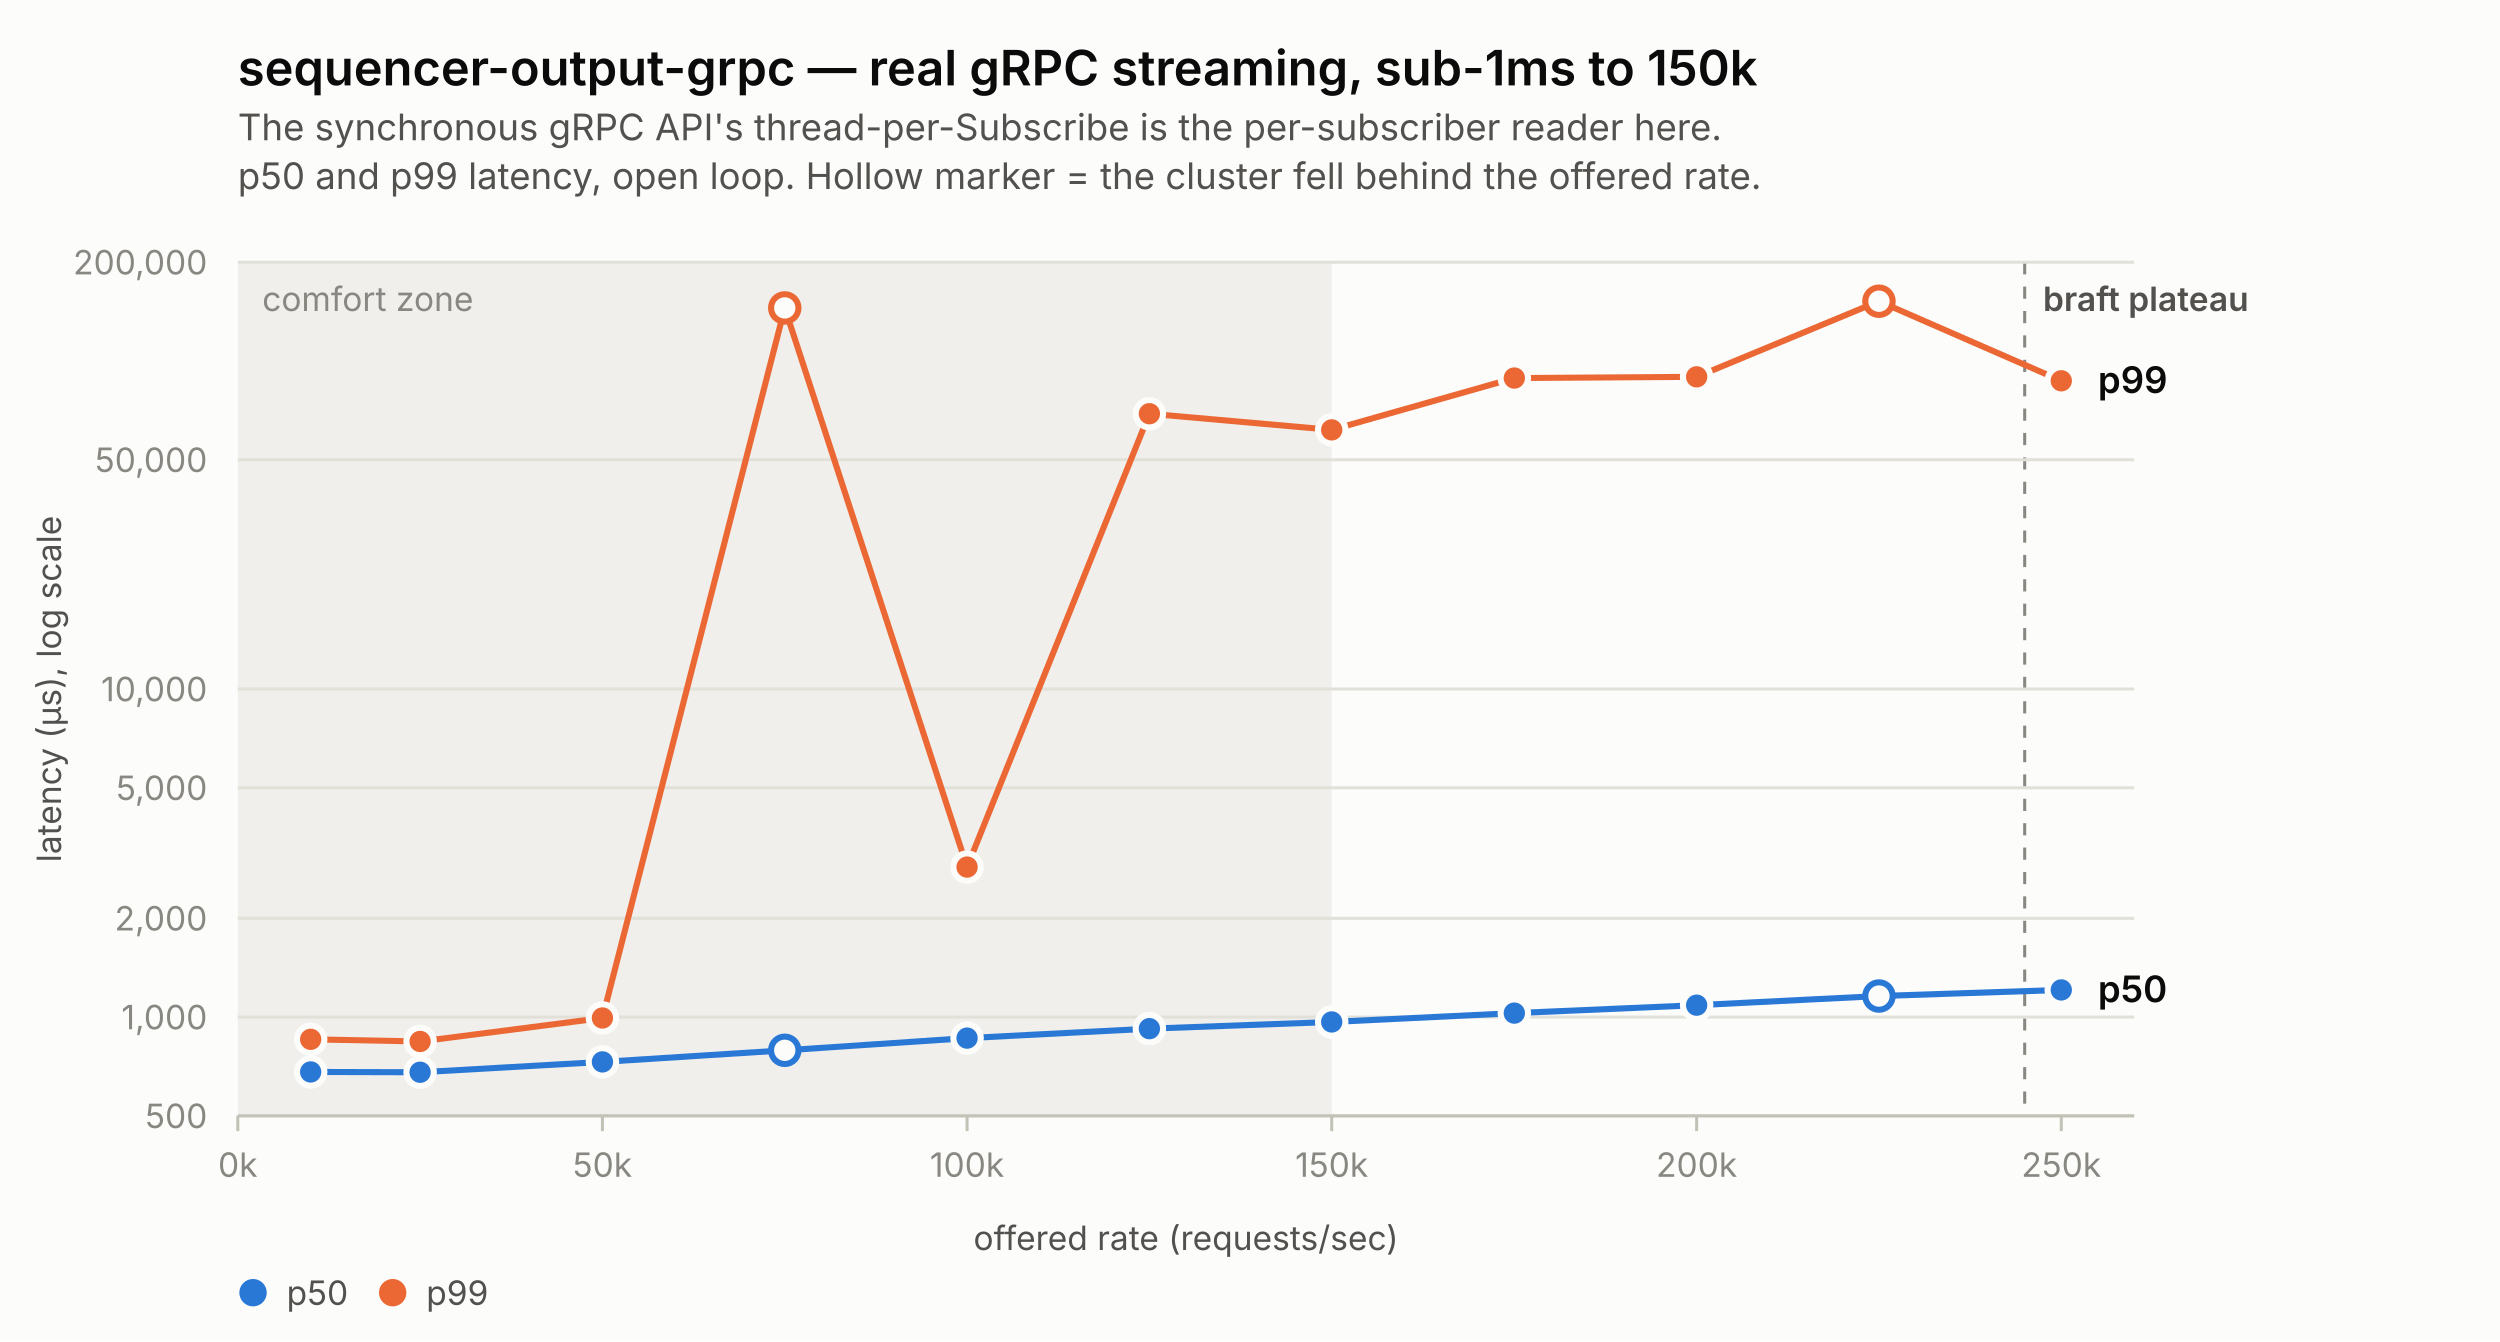
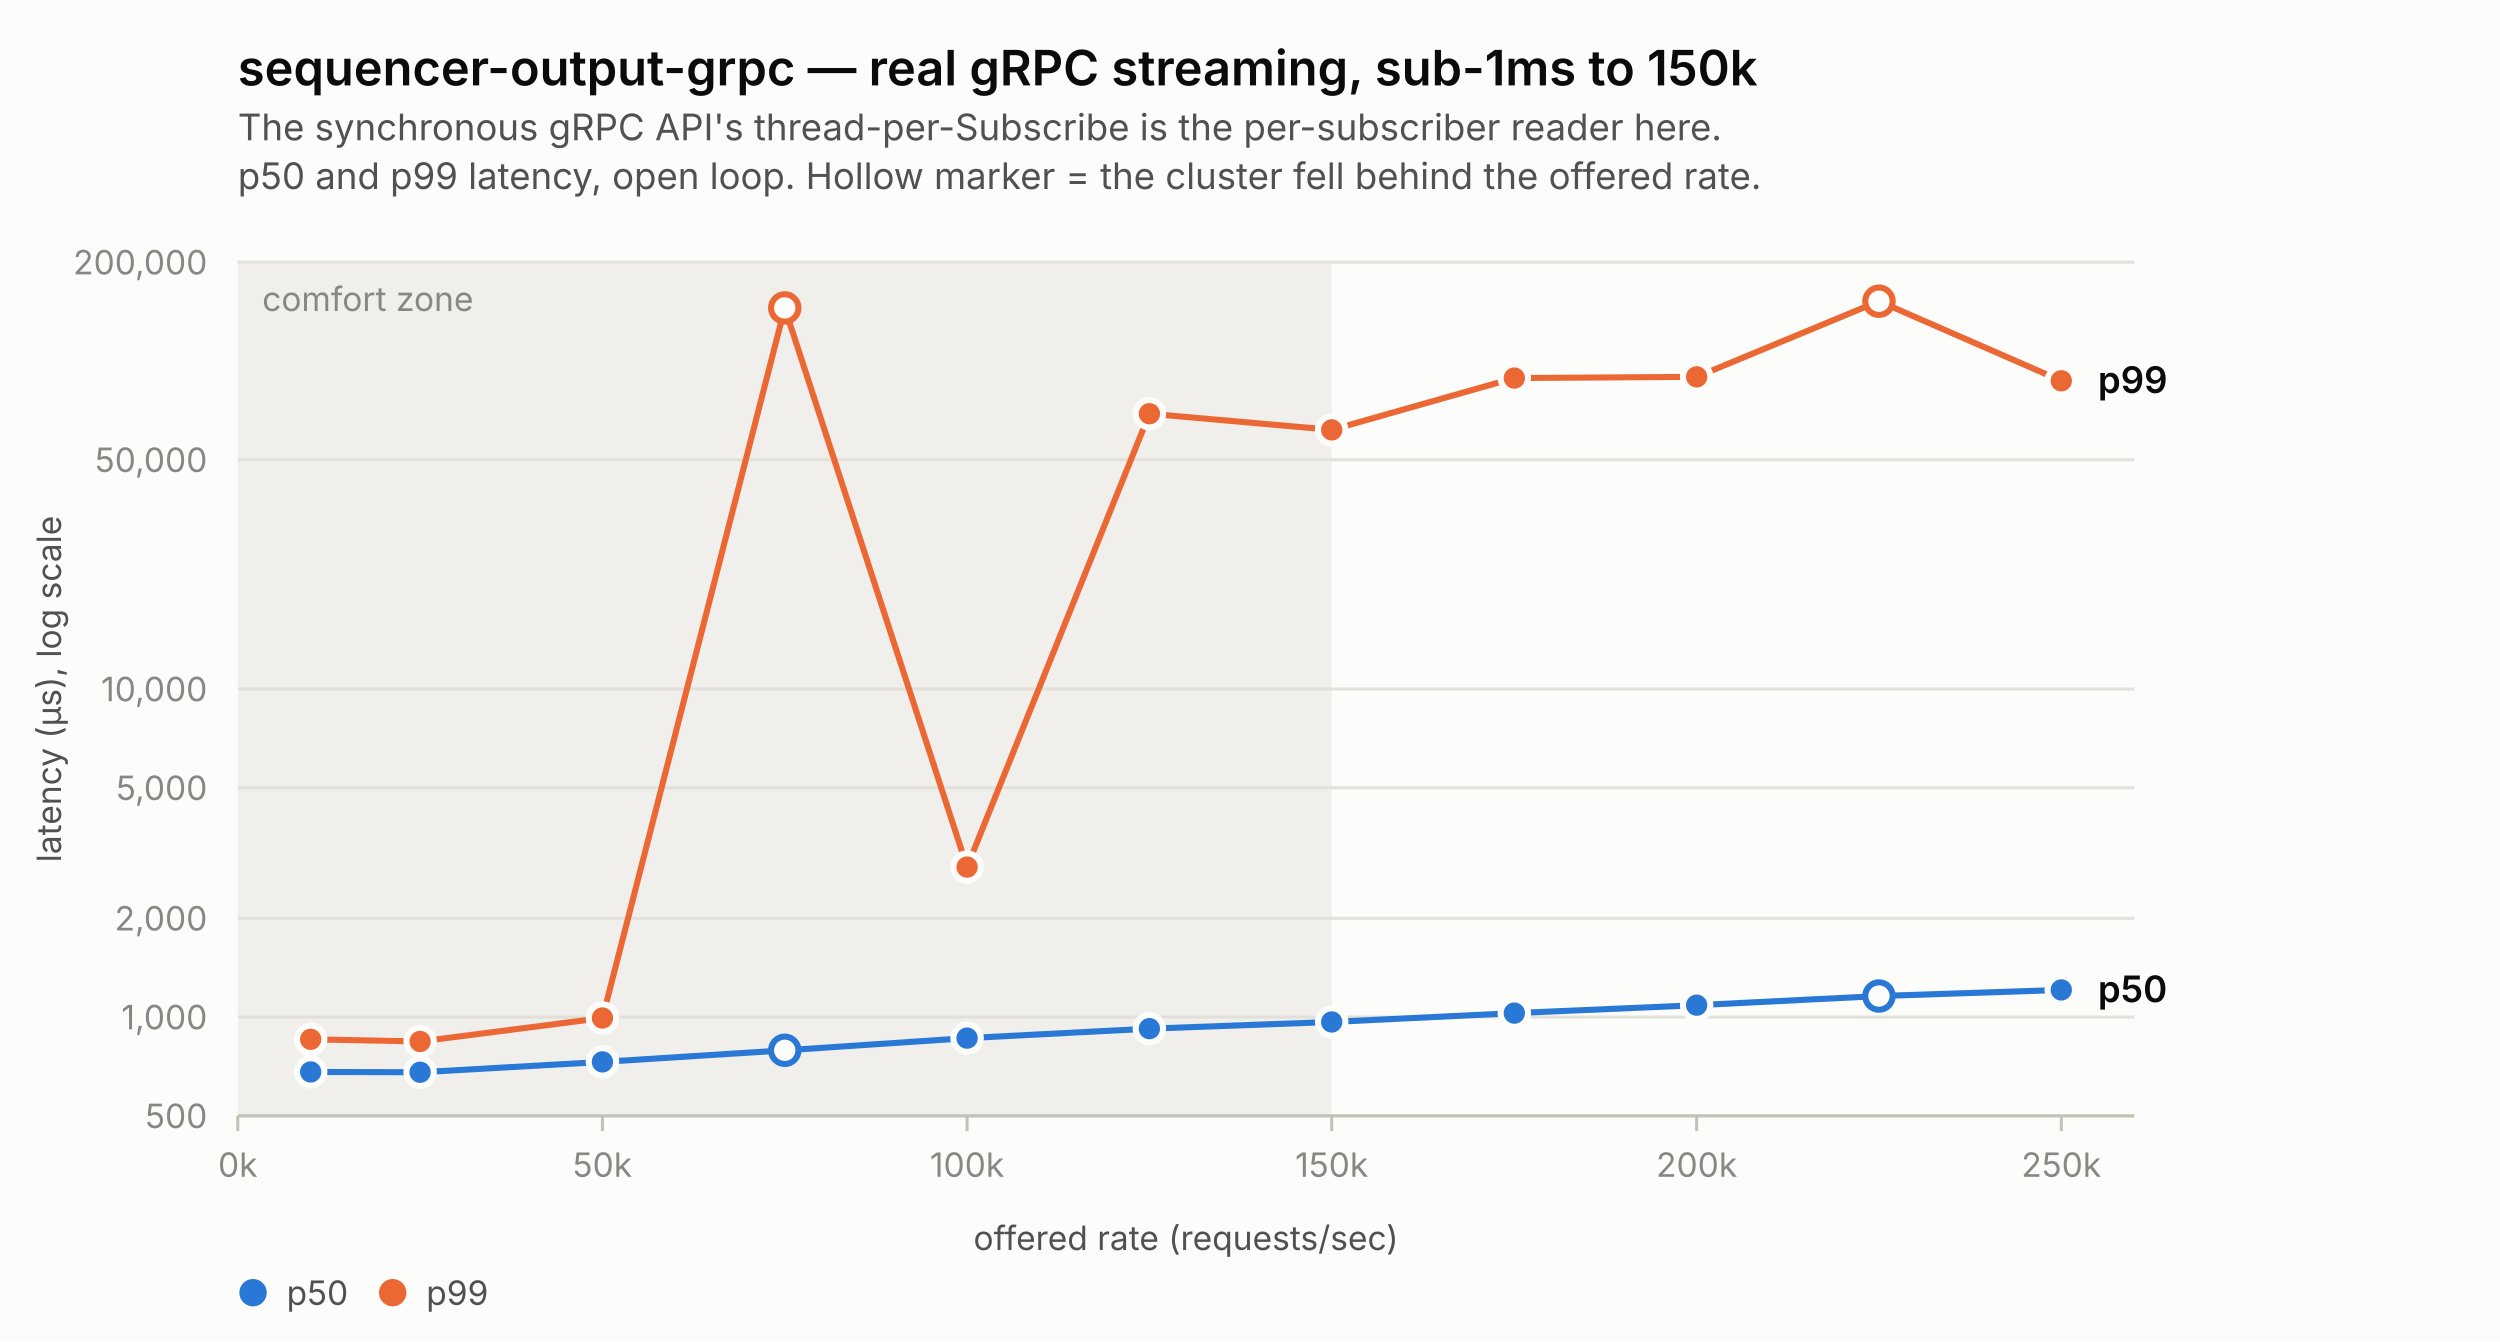
<svg xmlns="http://www.w3.org/2000/svg" width="820" height="440" viewBox="0 0 820 440" font-family="system-ui,-apple-system,&quot;Segoe UI&quot;,sans-serif" role="img" aria-label="sequencer-output-grpc — real gRPC streaming, sub-1ms to 150k">
  <rect width="820" height="440" fill="#fcfcfb" />
  <text x="78" y="28" font-size="16" font-weight="600" fill="#0b0b0b">sequencer-output-grpc — real gRPC streaming, sub-1ms to 150k</text>
  <text x="78" y="46" font-size="12" fill="#52514e">The synchronous gRPC API's thread-per-Subscribe is the per-subscriber reader here.</text>
  <text x="78" y="62" font-size="12" fill="#52514e">p50 and p99 latency, open loop. Hollow marker = the cluster fell behind the offered rate.</text>
  <rect x="78" y="86" width="358.8" height="280" fill="#f0efec" />
  <text x="86" y="102" font-size="11" fill="#898781">comfort zone</text>
-   <line x1="664.1" y1="86" x2="664.1" y2="366" stroke="#898781" stroke-width="1" stroke-dasharray="4 4" />
-   <text x="670.1" y="102" font-size="11" font-weight="600" fill="#52514e">braft plateau</text>
  <line x1="78" y1="366.0" x2="700" y2="366.0" stroke="#e1e0d9" stroke-width="1" />
  <text x="68" y="370.0" font-size="11" fill="#898781" text-anchor="end">500</text>
  <line x1="78" y1="333.6" x2="700" y2="333.6" stroke="#e1e0d9" stroke-width="1" />
  <text x="68" y="337.6" font-size="11" fill="#898781" text-anchor="end">1,000</text>
  <line x1="78" y1="301.2" x2="700" y2="301.2" stroke="#e1e0d9" stroke-width="1" />
  <text x="68" y="305.2" font-size="11" fill="#898781" text-anchor="end">2,000</text>
  <line x1="78" y1="258.4" x2="700" y2="258.4" stroke="#e1e0d9" stroke-width="1" />
  <text x="68" y="262.4" font-size="11" fill="#898781" text-anchor="end">5,000</text>
  <line x1="78" y1="226.0" x2="700" y2="226.0" stroke="#e1e0d9" stroke-width="1" />
  <text x="68" y="230.0" font-size="11" fill="#898781" text-anchor="end">10,000</text>
  <line x1="78" y1="150.8" x2="700" y2="150.8" stroke="#e1e0d9" stroke-width="1" />
  <text x="68" y="154.8" font-size="11" fill="#898781" text-anchor="end">50,000</text>
  <line x1="78" y1="86.0" x2="700" y2="86.0" stroke="#e1e0d9" stroke-width="1" />
  <text x="68" y="90.0" font-size="11" fill="#898781" text-anchor="end">200,000</text>
  <text x="20" y="226" font-size="11" fill="#52514e" text-anchor="middle" transform="rotate(-90 20 226)">latency (µs), log scale</text>
  <line x1="78" y1="366" x2="700" y2="366" stroke="#c3c2b7" stroke-width="1" />
  <line x1="78.0" y1="366" x2="78.0" y2="371" stroke="#c3c2b7" stroke-width="1" />
  <text x="78.0" y="386" font-size="11" fill="#898781" text-anchor="middle">0k</text>
  <line x1="197.6" y1="366" x2="197.6" y2="371" stroke="#c3c2b7" stroke-width="1" />
  <text x="197.6" y="386" font-size="11" fill="#898781" text-anchor="middle">50k</text>
  <line x1="317.2" y1="366" x2="317.2" y2="371" stroke="#c3c2b7" stroke-width="1" />
  <text x="317.2" y="386" font-size="11" fill="#898781" text-anchor="middle">100k</text>
  <line x1="436.8" y1="366" x2="436.8" y2="371" stroke="#c3c2b7" stroke-width="1" />
  <text x="436.8" y="386" font-size="11" fill="#898781" text-anchor="middle">150k</text>
  <line x1="556.5" y1="366" x2="556.5" y2="371" stroke="#c3c2b7" stroke-width="1" />
  <text x="556.5" y="386" font-size="11" fill="#898781" text-anchor="middle">200k</text>
  <line x1="676.1" y1="366" x2="676.1" y2="371" stroke="#c3c2b7" stroke-width="1" />
  <text x="676.1" y="386" font-size="11" fill="#898781" text-anchor="middle">250k</text>
  <text x="389" y="410" font-size="11" fill="#52514e" text-anchor="middle">offered rate (requests/sec)</text>
  <defs>
    <clipPath id="plot">
      <rect x="72" y="80" width="634" height="292" />
    </clipPath>
  </defs>
  <g clip-path="url(#plot)">
    <path d="M101.9,340.9 L137.8,341.6 L197.6,333.9 L257.4,101.0 L317.2,284.4 L377.0,135.7 L436.8,141.0 L496.7,124.0 L556.5,123.6 L616.3,98.8 L676.1,124.9" fill="none" stroke="#eb6834" stroke-width="2" stroke-linejoin="round" stroke-linecap="round" />
    <circle cx="101.9" cy="340.9" r="4.5" fill="#eb6834" stroke="#fcfcfb" stroke-width="2" />
    <circle cx="137.8" cy="341.6" r="4.5" fill="#eb6834" stroke="#fcfcfb" stroke-width="2" />
    <circle cx="197.6" cy="333.9" r="4.5" fill="#eb6834" stroke="#fcfcfb" stroke-width="2" />
    <circle cx="257.4" cy="101.0" r="4.5" fill="#fcfcfb" stroke="#eb6834" stroke-width="2" />
    <circle cx="317.2" cy="284.4" r="4.5" fill="#eb6834" stroke="#fcfcfb" stroke-width="2" />
    <circle cx="377.0" cy="135.7" r="4.5" fill="#eb6834" stroke="#fcfcfb" stroke-width="2" />
    <circle cx="436.8" cy="141.0" r="4.5" fill="#eb6834" stroke="#fcfcfb" stroke-width="2" />
    <circle cx="496.7" cy="124.0" r="4.5" fill="#eb6834" stroke="#fcfcfb" stroke-width="2" />
    <circle cx="556.5" cy="123.6" r="4.5" fill="#eb6834" stroke="#fcfcfb" stroke-width="2" />
    <circle cx="616.3" cy="98.8" r="4.5" fill="#fcfcfb" stroke="#eb6834" stroke-width="2" />
    <circle cx="676.1" cy="124.9" r="4.5" fill="#eb6834" stroke="#fcfcfb" stroke-width="2" />
    <path d="M101.9,351.6 L137.8,351.7 L197.6,348.3 L257.4,344.5 L317.2,340.5 L377.0,337.4 L436.8,335.2 L496.7,332.3 L556.5,329.7 L616.3,326.7 L676.1,324.7" fill="none" stroke="#2a78d6" stroke-width="2" stroke-linejoin="round" stroke-linecap="round" />
    <circle cx="101.9" cy="351.6" r="4.5" fill="#2a78d6" stroke="#fcfcfb" stroke-width="2" />
    <circle cx="137.8" cy="351.7" r="4.5" fill="#2a78d6" stroke="#fcfcfb" stroke-width="2" />
    <circle cx="197.6" cy="348.3" r="4.5" fill="#2a78d6" stroke="#fcfcfb" stroke-width="2" />
    <circle cx="257.4" cy="344.5" r="4.5" fill="#fcfcfb" stroke="#2a78d6" stroke-width="2" />
    <circle cx="317.2" cy="340.5" r="4.5" fill="#2a78d6" stroke="#fcfcfb" stroke-width="2" />
    <circle cx="377.0" cy="337.4" r="4.5" fill="#2a78d6" stroke="#fcfcfb" stroke-width="2" />
    <circle cx="436.8" cy="335.2" r="4.5" fill="#2a78d6" stroke="#fcfcfb" stroke-width="2" />
    <circle cx="496.7" cy="332.3" r="4.5" fill="#2a78d6" stroke="#fcfcfb" stroke-width="2" />
    <circle cx="556.5" cy="329.7" r="4.5" fill="#2a78d6" stroke="#fcfcfb" stroke-width="2" />
    <circle cx="616.3" cy="326.7" r="4.5" fill="#fcfcfb" stroke="#2a78d6" stroke-width="2" />
    <circle cx="676.1" cy="324.7" r="4.5" fill="#2a78d6" stroke="#fcfcfb" stroke-width="2" />
  </g>
  <text x="688.1" y="128.9" font-size="12" font-weight="600" fill="#0b0b0b">p99</text>
  <text x="688.1" y="328.7" font-size="12" font-weight="600" fill="#0b0b0b">p50</text>
  <circle cx="83" cy="424" r="4.5" fill="#2a78d6" />
  <text x="94" y="428" font-size="11" fill="#52514e">p50</text>
  <circle cx="128.8" cy="424" r="4.5" fill="#eb6834" />
  <text x="139.8" y="428" font-size="11" fill="#52514e">p99</text>
</svg>
